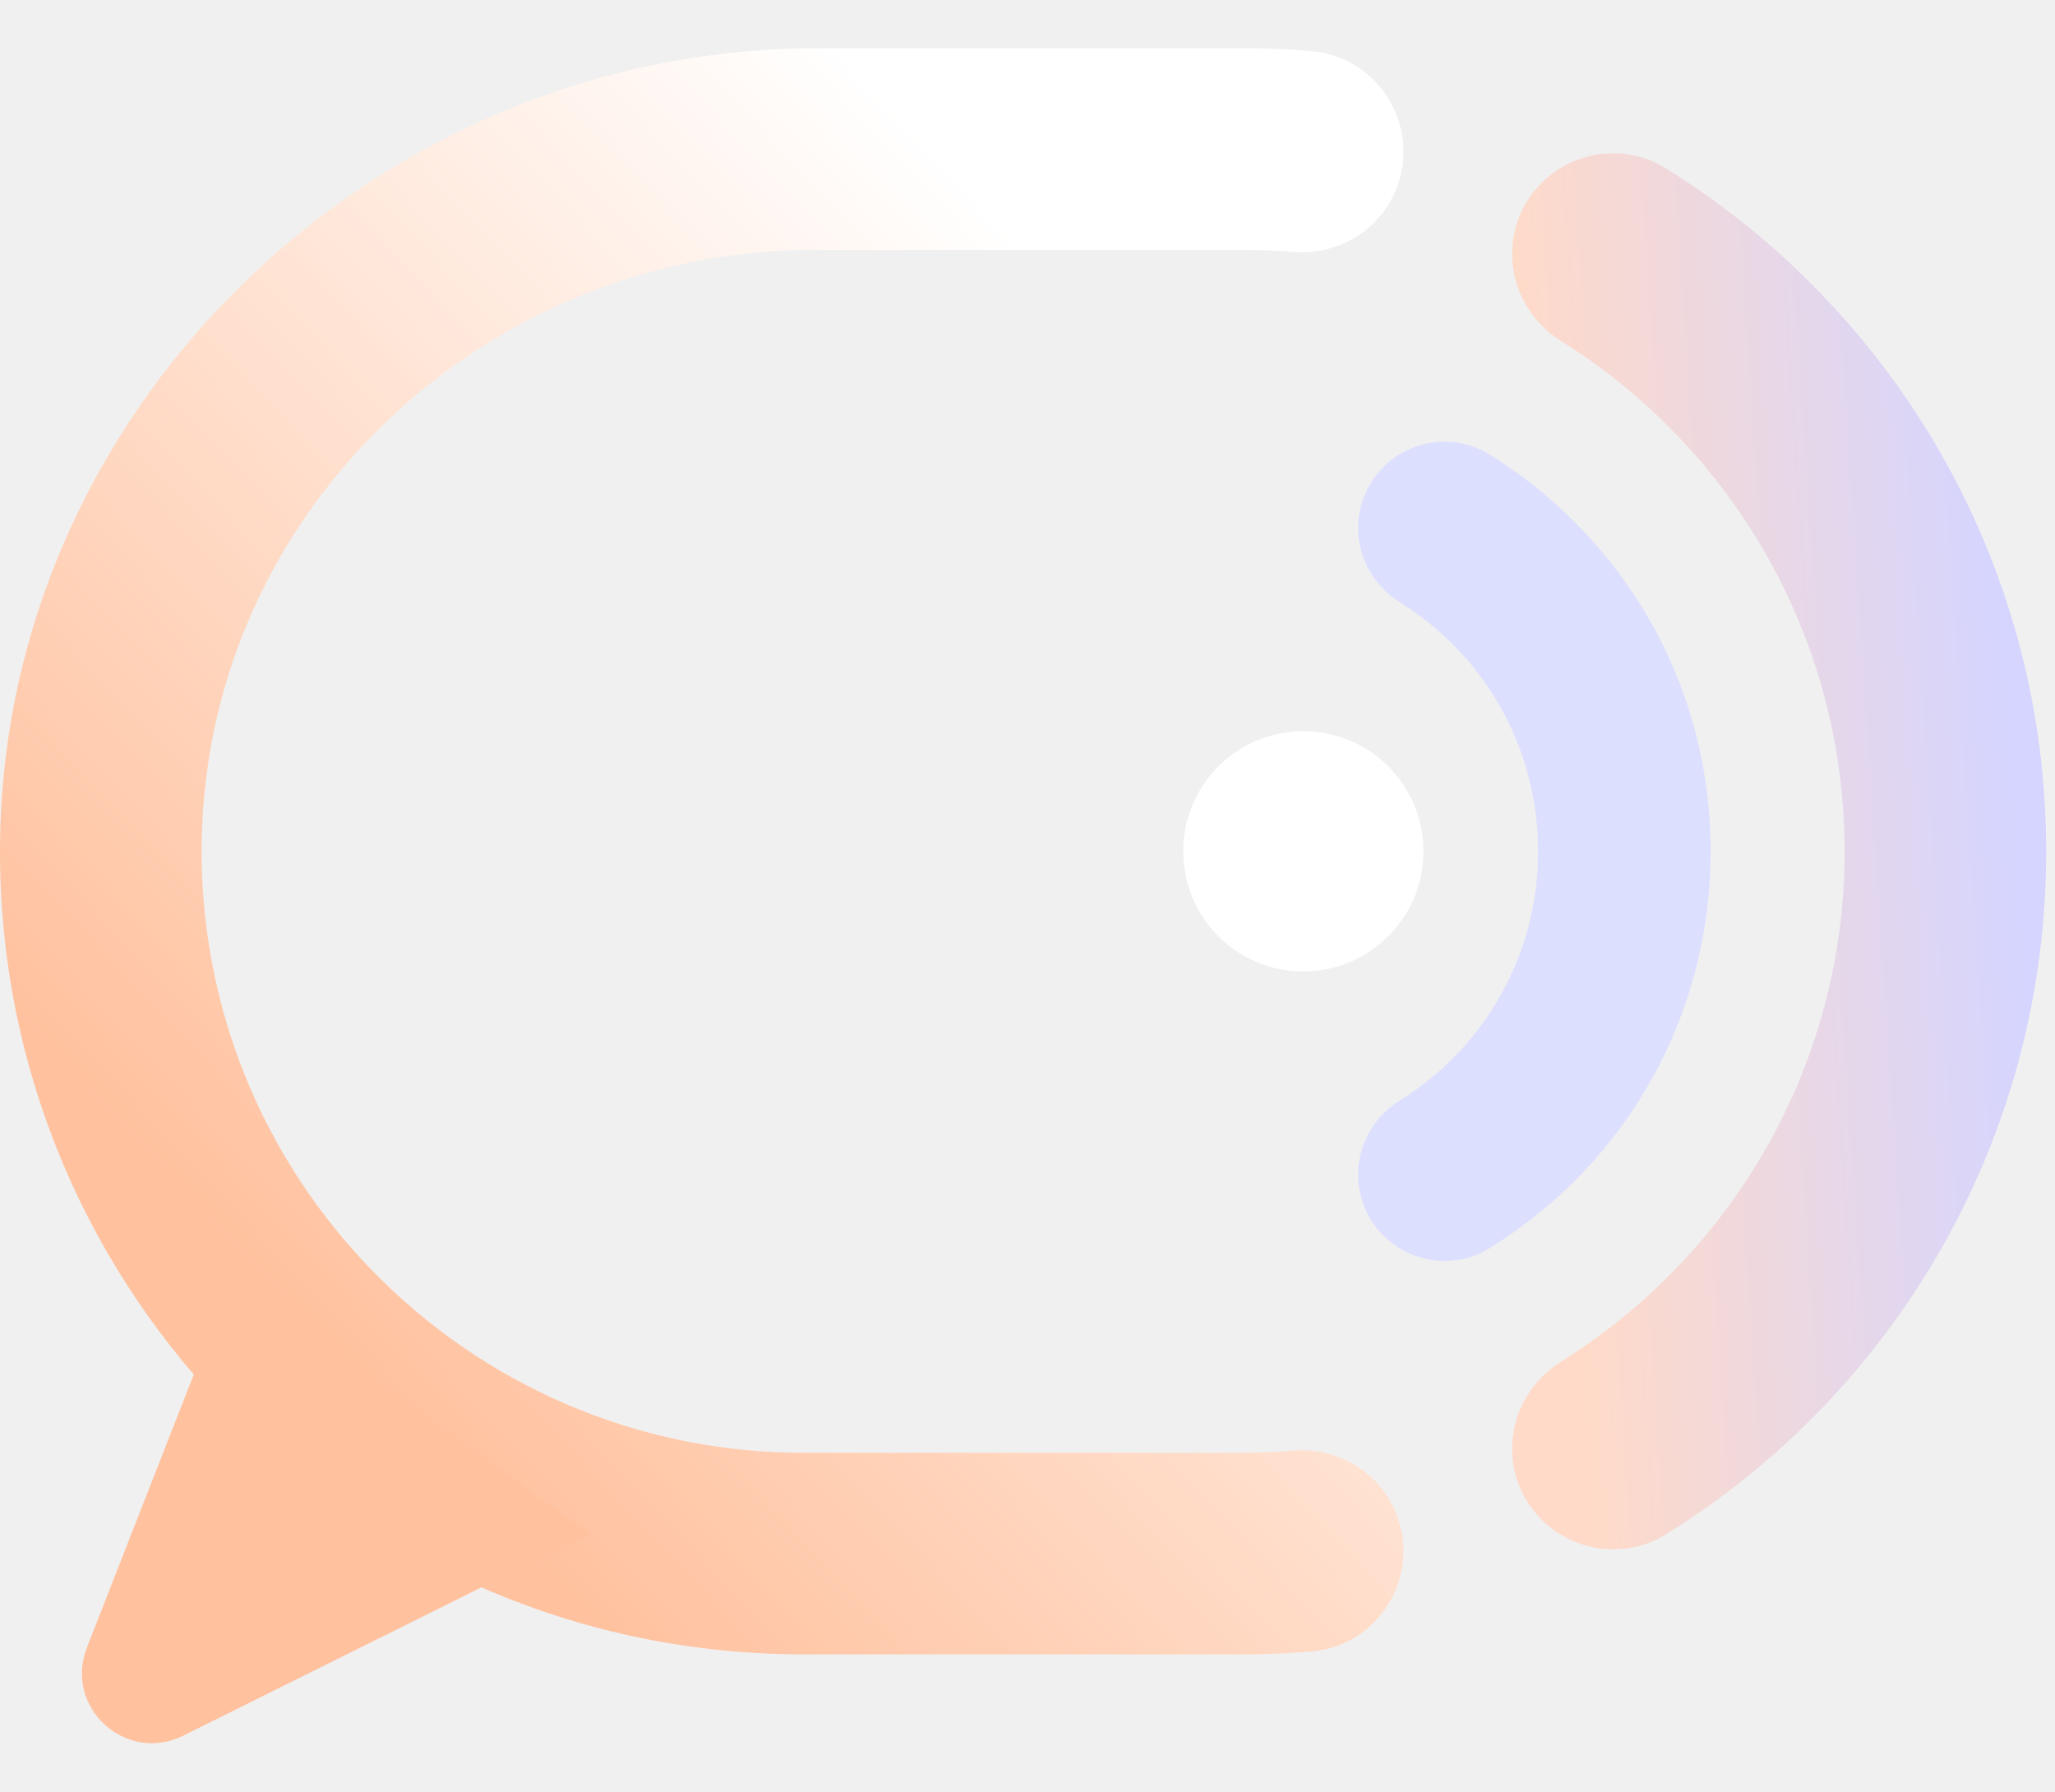
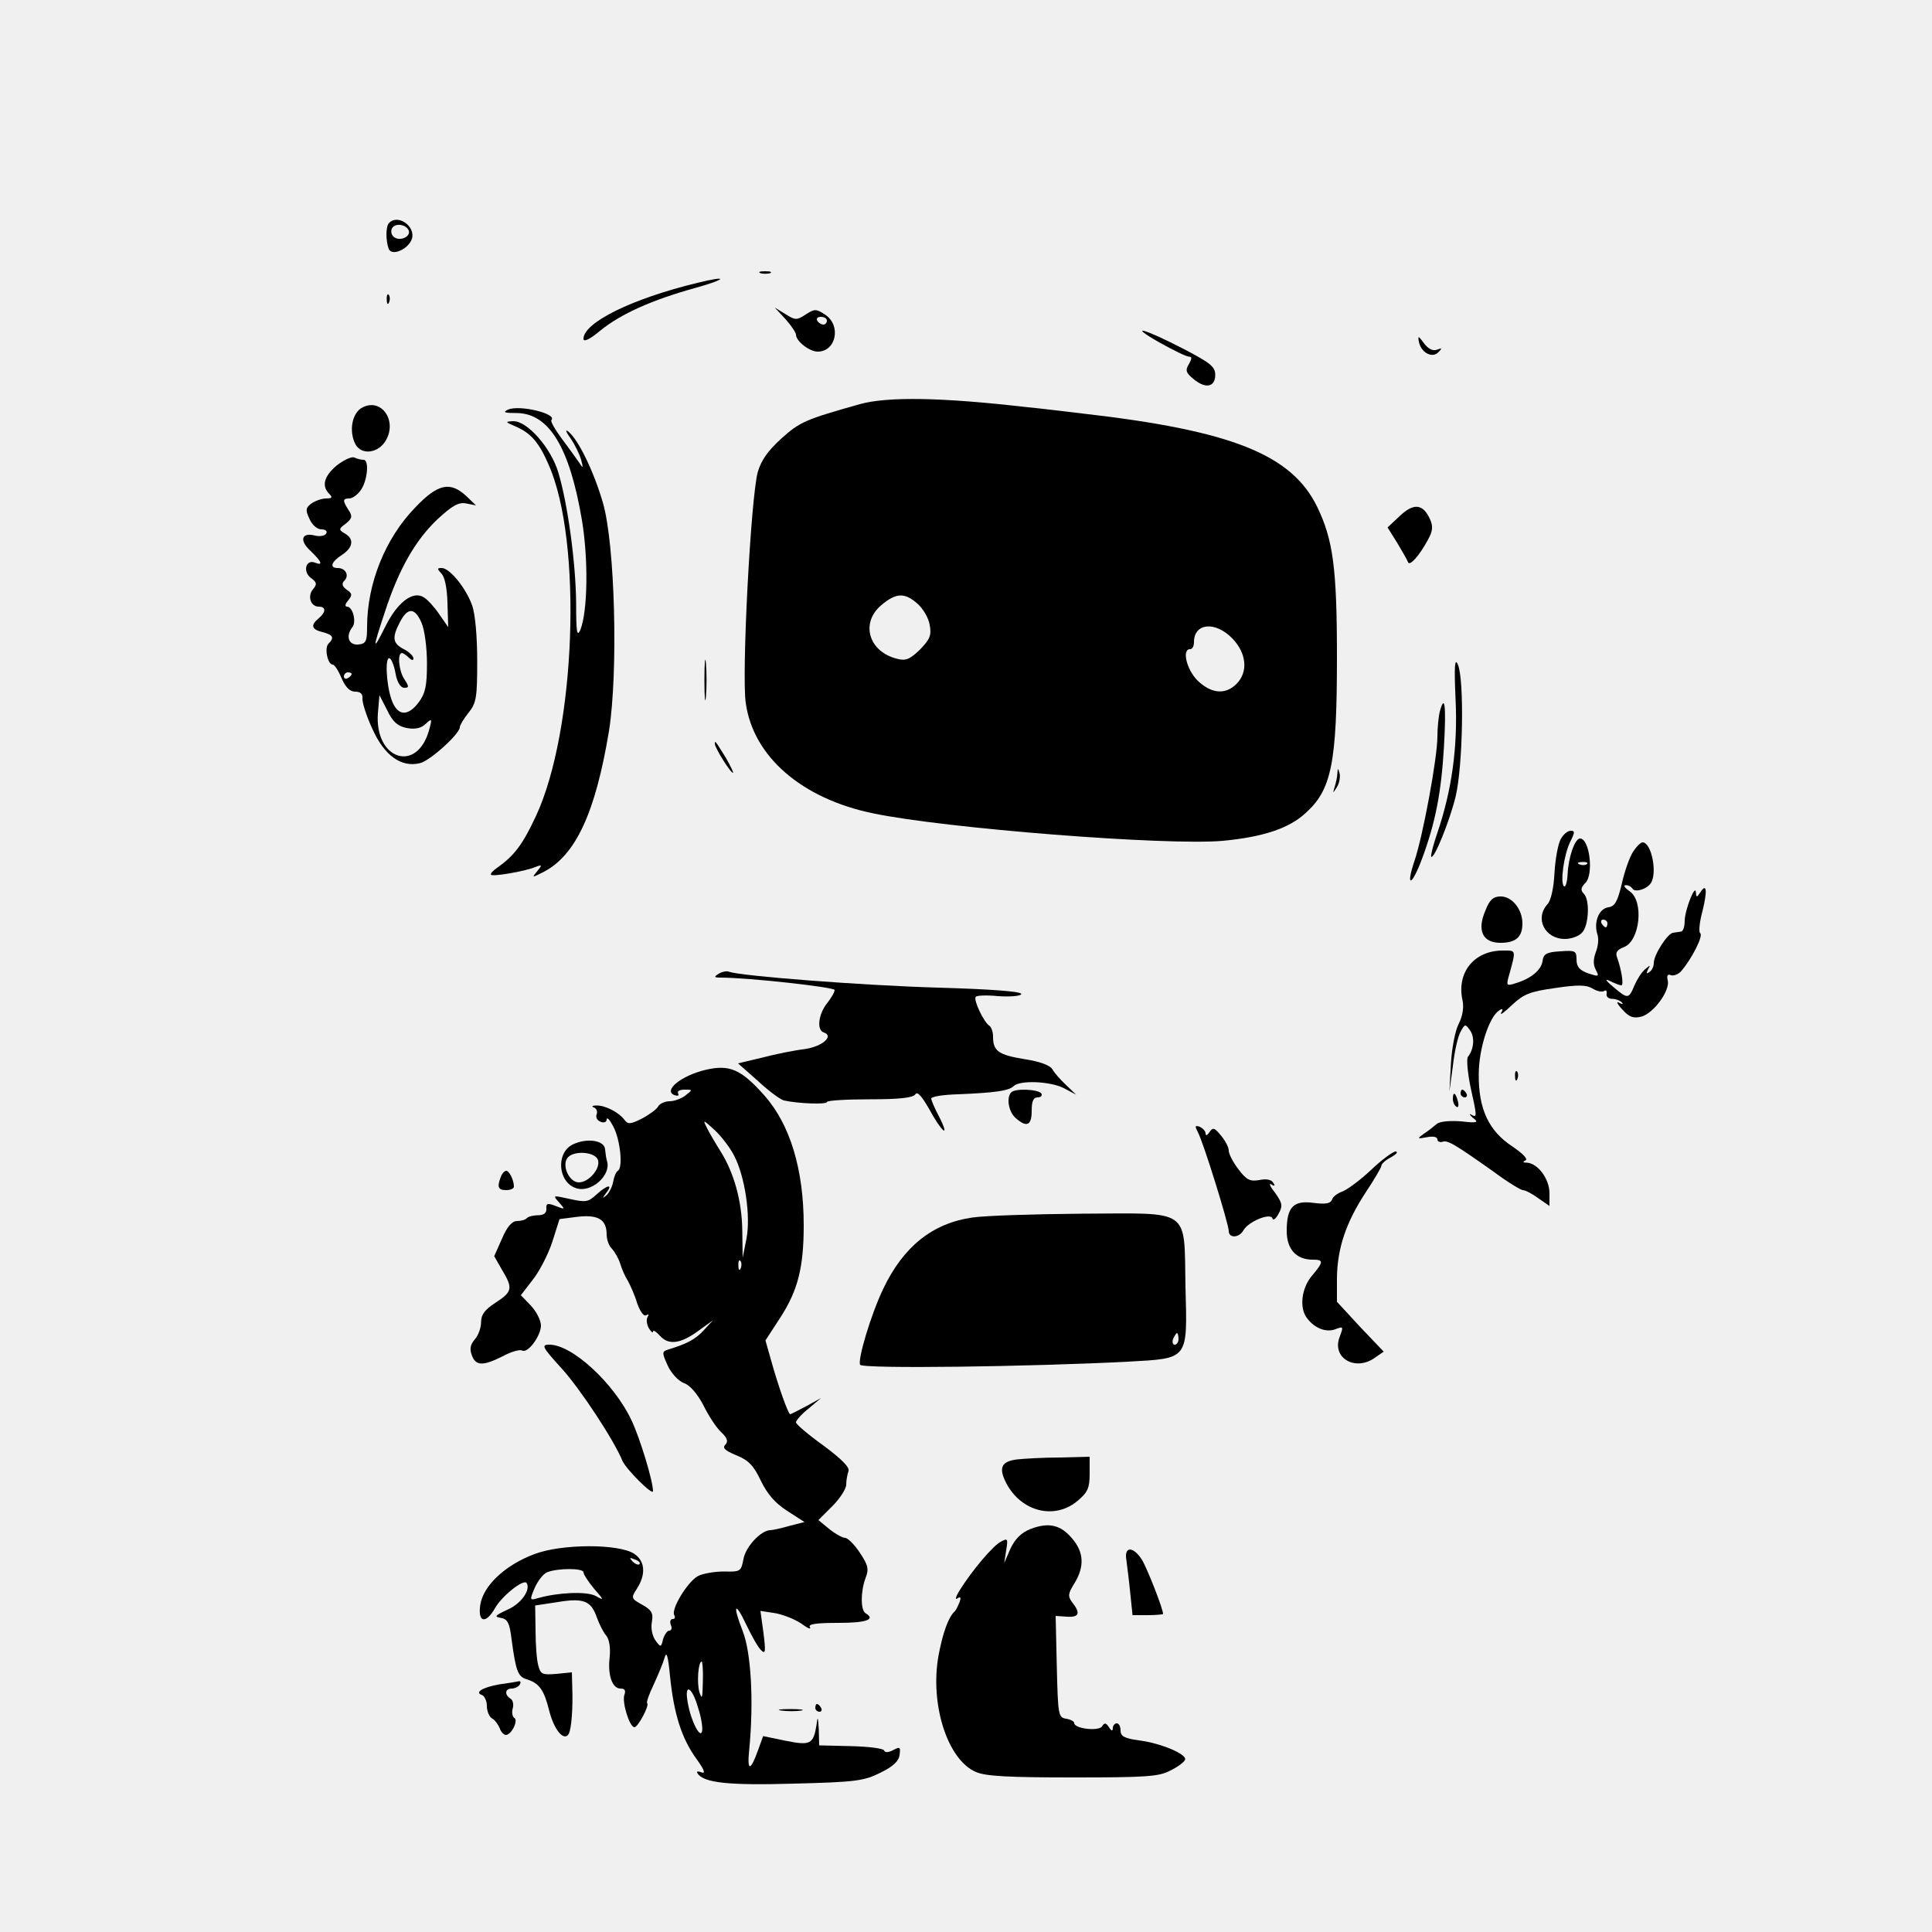
- <svg xmlns="http://www.w3.org/2000/svg" width="39" height="34" viewBox="0 0 39 34" fill="none">
-   <path d="M15.457 4.742H23.595C23.912 4.742 24.227 4.755 24.539 4.781C25.287 4.843 26.005 4.482 26.379 3.832C27.076 2.62 26.28 1.088 24.886 0.97C24.46 0.934 24.029 0.916 23.594 0.916H15.512C7.069 0.916 -0.058 7.823 0 16.265C0.029 20.431 1.731 24.2 4.465 26.934C7.223 29.692 11.033 31.396 15.241 31.396H23.594C24.029 31.396 24.46 31.378 24.886 31.342C26.28 31.224 27.076 29.692 26.379 28.48C26.005 27.83 25.287 27.469 24.539 27.53C24.227 27.556 23.912 27.57 23.594 27.57H15.241C8.854 27.57 3.676 22.298 3.83 15.879C3.979 9.648 9.224 4.742 15.457 4.742Z" fill="url(#paint0_linear_7127_2420)" />
-   <path d="M4.401 24.236L1.649 31.268C1.207 32.398 2.389 33.48 3.476 32.94L11.188 29.104L4.401 24.236Z" fill="#FFC19E" />
-   <path d="M29.875 9.898C29.397 9.418 28.858 8.991 28.275 8.629C27.897 8.393 27.45 8.323 27.015 8.432C26.579 8.541 26.215 8.817 25.99 9.208C25.849 9.457 25.774 9.736 25.774 10.016C25.774 10.589 26.068 11.116 26.561 11.425C28.207 12.453 29.19 14.222 29.19 16.157C29.19 18.092 28.207 19.861 26.56 20.889C25.8 21.365 25.551 22.34 25.992 23.108C26.285 23.615 26.831 23.93 27.417 23.93C27.72 23.93 28.016 23.846 28.272 23.686C30.898 22.059 32.465 19.244 32.465 16.157C32.466 13.792 31.546 11.569 29.875 9.898Z" fill="#DDDFFF" />
-   <path d="M24.734 18.436C23.475 18.436 22.455 17.415 22.455 16.156C22.455 14.897 23.475 13.876 24.734 13.876C25.994 13.876 27.014 14.897 27.014 16.156C27.014 17.415 25.994 18.436 24.734 18.436Z" fill="white" />
-   <path d="M38.833 16.158C38.833 21.635 35.947 26.434 31.613 29.12C31.302 29.313 30.958 29.403 30.618 29.403C29.954 29.403 29.305 29.056 28.949 28.44C28.429 27.535 28.741 26.395 29.627 25.84C32.856 23.824 35.007 20.238 35.007 16.158C35.007 12.078 32.856 8.489 29.627 6.473C29.033 6.101 28.696 5.465 28.696 4.814C28.696 4.496 28.779 4.172 28.949 3.873C29.488 2.936 30.699 2.625 31.617 3.196C32.618 3.819 33.543 4.551 34.371 5.382C37.128 8.139 38.833 11.95 38.833 16.158Z" fill="url(#paint1_linear_7127_2420)" />
-   <defs>
-     <linearGradient id="paint0_linear_7127_2420" x1="25.72" y1="11.338" x2="8.208" y2="27.786" gradientUnits="userSpaceOnUse">
-       <stop stop-color="white" />
-       <stop offset="1" stop-color="#FFC19E" />
-     </linearGradient>
-     <linearGradient id="paint1_linear_7127_2420" x1="39.187" y1="29.86" x2="30.211" y2="30.456" gradientUnits="userSpaceOnUse">
-       <stop stop-color="#D5D5FF" />
-       <stop offset="0.992" stop-color="#FFDAC8" />
-     </linearGradient>
-   </defs>
+ <svg xmlns="http://www.w3.org/2000/svg" version="1.0" width="500pt" height="500pt" viewBox="0 0 500 500" preserveAspectRatio="xMidYMid meet">
+   <g transform="translate(0,500) scale(0.1,-0.1)" fill="#000000" stroke="none">
+     <path d="M1007 4423 c-9 -8 -9 -46 -1 -67 8 -20 51 -1 60 26 10 32 -36 65 -59 41z m51 -20 c5 -17 -26 -29 -40 -15 -6 6 -7 15 -3 22 9 14 37 9 43 -7z" />
+     <path d="M1968 4293 c6 -2 18 -2 25 0 6 3 1 5 -13 5 -14 0 -19 -2 -12 -5z" />
+     <path d="M1805 4268 c-170 -41 -295 -103 -295 -145 0 -9 17 -1 43 21 54 44 135 80 247 111 82 23 86 33 5 13z" />
+     <path d="M1001 4224 c0 -11 3 -14 6 -6 3 7 2 16 -1 19 -3 4 -6 -2 -5 -13z" />
+     <path d="M2033 4174 c15 -17 27 -35 27 -40 0 -17 35 -44 56 -44 48 0 62 68 19 96 -23 15 -27 15 -50 0 -23 -15 -27 -15 -52 1 l-28 17 28 -30z m107 -4 c0 -5 -4 -10 -9 -10 -6 0 -13 5 -16 10 -3 6 1 10 9 10 9 0 16 -4 16 -10z" />
+     <path d="M3000 4114 c36 -20 70 -37 77 -37 8 0 8 -5 0 -19 -10 -16 -8 -23 12 -39 31 -26 56 -21 56 11 0 21 -13 31 -80 66 -104 54 -149 66 -65 18z" />
+     <path d="M3672 4116 c5 -28 34 -44 50 -28 11 11 10 12 -3 7 -11 -4 -23 2 -34 17 -14 19 -16 20 -13 4z" />
+     <path d="M2225 3954 c-142 -40 -155 -46 -203 -89 -35 -32 -52 -56 -61 -87 -18 -67 -42 -523 -31 -597 19 -139 145 -248 330 -286 187 -39 760 -84 905 -71 104 10 171 32 214 72 67 60 81 129 81 403 0 231 -10 304 -51 389 -66 136 -222 198 -609 242 -52 6 -115 14 -140 16 -224 26 -363 28 -435 8z m149 -516 c15 -13 29 -37 32 -55 5 -27 1 -37 -25 -64 -26 -25 -37 -30 -59 -24 -74 18 -96 93 -41 139 38 32 60 33 93 4z m815 -90 c37 -38 42 -87 11 -118 -29 -29 -66 -25 -101 9 -28 28 -41 81 -19 81 6 0 10 8 10 18 0 50 55 55 99 10z" />
+     <path d="M939 3946 c-28 -13 -37 -62 -19 -96 16 -29 60 -23 79 11 29 51 -12 109 -60 85z" />
+     <path d="M1315 3940 c-15 -7 -10 -9 24 -9 82 -2 135 -88 167 -277 17 -102 15 -236 -4 -284 -9 -20 -11 -5 -11 70 -1 105 -22 257 -46 337 -19 64 -80 133 -116 133 -23 -1 -22 -2 6 -14 39 -17 60 -41 85 -99 88 -199 70 -688 -33 -909 -34 -73 -56 -102 -98 -132 -13 -9 -21 -17 -18 -20 5 -5 88 9 114 20 18 7 19 6 5 -11 -14 -17 -14 -17 16 -2 84 43 135 154 170 365 24 151 16 484 -16 592 -23 79 -63 162 -89 183 -9 7 -7 0 6 -18 11 -16 23 -41 27 -55 6 -23 5 -23 -6 -6 -7 10 -27 38 -45 62 -17 23 -29 44 -26 47 16 16 -82 40 -112 27z" />
+     <path d="M871 3795 c-33 -28 -39 -53 -19 -73 9 -9 8 -12 -8 -12 -11 0 -28 -6 -38 -13 -15 -11 -16 -17 -5 -40 7 -16 20 -27 31 -27 11 0 16 -5 12 -11 -3 -6 -17 -8 -29 -5 -35 9 -41 -13 -11 -40 29 -28 33 -39 11 -30 -24 9 -32 -24 -10 -40 15 -11 16 -16 5 -29 -15 -18 -6 -45 15 -45 19 0 19 -14 0 -30 -22 -18 -19 -29 10 -36 27 -7 31 -14 15 -30 -11 -11 -2 -54 11 -54 5 0 15 -16 23 -35 10 -24 22 -35 35 -35 14 0 20 -6 19 -17 -1 -10 10 -46 26 -80 31 -69 75 -100 123 -88 26 6 103 76 103 93 0 5 10 22 23 38 20 25 22 40 22 134 0 62 -5 120 -13 143 -16 45 -58 97 -79 97 -12 0 -12 -2 -1 -14 9 -8 15 -38 16 -76 l2 -63 -23 33 c-12 18 -30 38 -40 44 -28 18 -68 -12 -99 -74 -34 -68 -35 -63 -2 36 36 111 79 186 136 240 39 36 55 45 75 41 l25 -5 -25 24 c-42 39 -74 32 -132 -29 -78 -80 -125 -197 -125 -310 0 -37 -3 -43 -23 -45 -25 -2 -33 22 -15 45 11 14 1 53 -14 53 -6 0 -5 7 3 16 11 14 11 18 -4 28 -12 9 -13 16 -6 23 14 14 3 33 -17 33 -22 0 -17 16 11 34 29 19 32 41 8 55 -17 10 -17 12 2 26 16 13 18 19 7 35 -16 25 -15 30 2 30 8 0 22 10 30 22 17 24 22 78 7 78 -5 0 -16 2 -24 6 -8 3 -28 -7 -46 -21z m220 -407 c8 -18 14 -65 14 -105 0 -57 -4 -77 -21 -100 -29 -39 -56 -36 -71 7 -14 41 -17 114 -4 106 5 -3 12 -22 15 -41 4 -21 13 -35 22 -35 13 0 13 3 0 23 -14 21 -18 67 -6 67 3 0 11 -5 18 -12 7 -7 12 -8 12 -2 0 6 -11 17 -25 24 -29 15 -31 30 -10 70 20 39 39 38 56 -2z m-181 -132 c0 -3 -4 -8 -10 -11 -5 -3 -10 -1 -10 4 0 6 5 11 10 11 6 0 10 -2 10 -4z m142 -140 c22 -4 37 -1 49 10 17 16 18 15 9 -17 -32 -111 -141 -74 -132 45 l4 47 20 -39 c14 -30 27 -41 50 -46z" />
+     <path d="M3623 3665 l-32 -30 25 -40 c13 -22 26 -44 28 -50 4 -11 29 16 52 59 12 22 13 34 5 52 -18 40 -42 43 -78 9z" />
+     <path d="M1823 3240 c0 -47 2 -66 4 -42 2 23 2 61 0 85 -2 23 -4 4 -4 -43z" />
+     <path d="M3767 3190 c6 -124 -10 -236 -47 -345 -11 -32 -18 -60 -16 -62 7 -8 47 90 63 155 19 78 23 303 6 342 -8 19 -10 -2 -6 -90z" />
+     <path d="M3726 3158 c-3 -13 -6 -41 -6 -64 0 -55 -37 -255 -59 -321 -24 -71 -8 -68 19 4 35 94 50 172 57 291 6 107 2 138 -11 90z" />
+     <path d="M1850 3075 c0 -10 40 -75 47 -75 2 0 -6 17 -18 38 -28 45 -29 47 -29 37z" />
+     <path d="M3461 2998 c0 -9 -4 -25 -7 -35 -5 -17 -5 -17 6 0 6 10 9 25 7 35 -4 15 -5 15 -6 0z" />
+     <path d="M4039 2828 c-7 -13 -14 -52 -16 -87 -2 -39 -9 -71 -18 -81 -34 -37 -7 -90 45 -90 16 0 36 7 44 16 18 18 21 85 5 101 -9 9 -8 16 4 28 22 22 11 115 -14 115 -13 0 -30 -48 -32 -92 -1 -20 -5 -34 -9 -32 -11 7 -1 82 16 116 12 24 12 28 1 28 -8 0 -20 -10 -26 -22z m68 -64 c-3 -3 -12 -4 -19 -1 -8 3 -5 6 6 6 11 1 17 -2 13 -5z" />
+     <path d="M4226 2795 c-9 -14 -22 -51 -29 -83 -11 -46 -18 -58 -35 -60 -24 -4 -38 -38 -28 -70 4 -11 2 -31 -4 -46 -7 -19 -7 -33 0 -46 9 -18 8 -18 -20 -9 -22 8 -30 17 -30 36 0 22 -3 24 -42 21 -36 -2 -44 -7 -46 -26 -4 -23 -30 -45 -71 -57 -21 -7 -23 -5 -17 16 20 73 21 69 -15 69 -74 0 -120 -57 -104 -129 4 -19 0 -41 -10 -61 -9 -17 -18 -64 -20 -103 l-4 -72 9 66 c4 37 13 77 20 89 11 20 12 21 24 4 13 -17 11 -49 -5 -69 -4 -6 -1 -39 6 -75 18 -81 18 -83 3 -75 -7 4 -5 0 4 -8 16 -12 12 -14 -31 -9 -30 2 -55 0 -63 -7 -7 -6 -22 -18 -33 -25 -18 -13 -18 -14 8 -9 16 3 27 1 27 -6 0 -5 6 -8 13 -6 13 5 30 -5 132 -77 36 -27 71 -48 76 -48 6 0 24 -9 40 -21 l29 -20 0 33 c0 37 -30 77 -58 79 -11 0 -12 2 -4 6 7 3 -6 17 -34 36 -61 40 -88 97 -87 187 0 66 27 149 53 165 9 6 11 4 5 -6 -4 -8 8 1 28 20 30 28 46 35 112 44 59 9 81 8 96 -1 11 -7 24 -10 30 -7 5 4 8 1 7 -7 -2 -7 5 -13 14 -13 9 0 20 -4 25 -9 5 -5 2 -6 -7 -1 -8 5 -5 -3 8 -17 19 -21 29 -24 50 -19 32 9 75 68 68 94 -3 13 0 17 9 13 7 -2 20 3 27 12 27 32 57 91 48 97 -4 3 -2 28 6 57 13 53 11 75 -6 48 -9 -13 -10 -13 -11 0 -1 25 -28 -43 -29 -72 0 -16 -4 -29 -10 -29 -5 -1 -15 -2 -20 -3 -14 -1 -50 -57 -50 -78 0 -9 -5 -20 -12 -24 -7 -5 -8 -3 -3 7 7 12 6 12 -7 1 -9 -7 -21 -26 -28 -42 -15 -36 -17 -36 -55 -4 -20 17 -23 22 -8 15 12 -6 25 -11 29 -11 7 0 0 42 -11 72 -5 13 0 20 18 27 41 16 52 118 15 144 -13 9 -18 16 -11 16 6 1 14 -3 18 -9 6 -10 36 -2 47 14 18 26 2 106 -21 106 -5 0 -16 -11 -25 -25z m-66 -185 c0 -5 -2 -10 -4 -10 -3 0 -8 5 -11 10 -3 6 -1 10 4 10 6 0 11 -4 11 -10z" />
+     <path d="M3844 2643 c-22 -51 -7 -83 39 -83 40 0 57 15 57 50 0 37 -27 70 -56 70 -19 0 -29 -8 -40 -37z" />
+     <path d="M1860 2480 c-13 -8 -12 -10 4 -10 75 0 296 -25 296 -32 0 -6 -9 -21 -20 -35 -22 -28 -27 -69 -8 -75 27 -9 -3 -36 -49 -43 -26 -3 -76 -13 -110 -22 l-63 -15 52 -46 c28 -26 58 -48 67 -50 35 -8 111 -11 111 -4 0 4 50 7 110 7 79 0 113 4 119 13 5 8 16 -4 35 -37 33 -61 56 -80 27 -22 -12 22 -21 44 -21 48 0 5 31 10 69 11 96 4 132 9 144 21 16 16 94 13 130 -5 l32 -17 -26 25 c-14 13 -30 31 -35 40 -6 11 -33 21 -73 27 -67 11 -81 21 -81 58 0 12 -4 24 -9 28 -14 8 -42 66 -36 75 2 4 29 5 58 2 30 -2 57 0 60 5 4 7 -76 13 -216 17 -201 6 -508 30 -540 41 -6 3 -19 0 -27 -5z" />
+     <path d="M1825 2231 c-62 -15 -109 -53 -80 -65 9 -3 13 -2 10 4 -3 6 4 10 16 10 22 0 22 0 3 -15 -10 -8 -29 -15 -41 -15 -12 0 -26 -6 -30 -14 -4 -7 -23 -21 -42 -31 -30 -15 -36 -15 -45 -3 -15 20 -51 38 -73 37 -10 0 -13 -3 -6 -5 7 -3 10 -11 7 -18 -3 -8 2 -16 10 -19 9 -4 16 -1 16 6 1 7 8 -1 17 -18 18 -33 26 -107 12 -115 -5 -3 -10 -16 -12 -28 -2 -12 -10 -28 -17 -35 -12 -10 -12 -9 -1 6 19 24 2 21 -26 -5 -21 -19 -27 -20 -68 -11 -45 10 -45 10 -28 -9 16 -18 16 -19 -9 -9 -21 8 -25 7 -24 -7 1 -11 -7 -17 -21 -17 -11 0 -25 -3 -29 -7 -4 -5 -16 -8 -26 -8 -13 0 -26 -15 -39 -46 l-20 -45 20 -35 c29 -48 27 -57 -16 -85 -28 -18 -38 -31 -38 -51 0 -14 -7 -34 -16 -44 -12 -14 -14 -25 -8 -41 10 -28 28 -29 80 -3 22 12 44 18 50 15 14 -9 48 36 49 64 0 14 -12 37 -26 52 l-26 27 30 39 c17 21 40 65 51 98 l19 60 47 6 c53 6 75 -7 75 -46 0 -13 6 -30 14 -37 7 -8 17 -25 21 -38 4 -14 13 -34 20 -45 6 -11 18 -37 24 -58 8 -22 17 -34 23 -31 7 4 8 2 4 -4 -4 -7 -2 -20 3 -29 6 -10 11 -14 11 -9 0 5 8 0 18 -11 22 -25 54 -21 101 14 l36 26 -23 -25 c-22 -24 -42 -35 -94 -51 -15 -5 -15 -8 0 -41 9 -20 27 -39 41 -45 16 -5 35 -27 51 -57 13 -27 34 -59 46 -70 17 -16 19 -25 11 -33 -8 -8 -1 -15 28 -27 32 -13 45 -26 64 -66 17 -35 37 -58 68 -78 l45 -29 -39 -10 c-21 -6 -43 -11 -49 -11 -24 0 -64 -42 -70 -75 -6 -32 -8 -33 -50 -32 -24 0 -55 -5 -68 -12 -27 -15 -70 -86 -61 -101 3 -5 2 -10 -4 -10 -6 0 -8 -7 -5 -15 4 -8 2 -15 -4 -15 -5 0 -12 -10 -16 -22 -5 -22 -6 -22 -20 -3 -8 12 -12 31 -9 47 4 23 0 31 -25 45 -29 16 -29 18 -14 41 24 37 22 72 -7 91 -40 26 -187 26 -258 -1 -75 -28 -132 -81 -140 -131 -7 -46 14 -51 38 -9 18 32 75 77 82 65 11 -18 -15 -54 -50 -69 -32 -15 -35 -18 -17 -21 18 -3 23 -14 28 -56 11 -81 16 -96 39 -103 33 -10 45 -28 58 -80 13 -52 39 -82 51 -61 7 14 11 66 9 121 l-1 38 -40 -4 c-37 -3 -41 -1 -47 22 -4 14 -7 54 -7 90 l-1 65 59 9 c67 11 86 3 101 -41 6 -16 16 -37 24 -46 8 -10 11 -31 9 -54 -6 -47 6 -83 28 -83 11 0 14 -5 10 -16 -7 -18 13 -84 26 -84 9 0 39 56 33 62 -3 2 5 24 17 49 11 24 24 55 28 69 5 18 9 5 14 -48 10 -98 30 -160 67 -212 21 -29 26 -41 15 -37 -10 4 -14 3 -11 -2 15 -25 80 -32 250 -27 159 4 181 7 223 28 33 16 48 30 50 46 3 21 1 22 -16 13 -13 -7 -22 -7 -24 -1 -2 5 -40 10 -85 11 l-83 2 -1 41 c-2 34 -3 36 -6 11 -8 -49 -16 -53 -80 -40 l-58 12 -13 -36 c-20 -56 -29 -56 -23 1 12 125 5 251 -17 307 -27 69 -20 79 10 15 13 -27 29 -56 37 -64 12 -12 13 -6 7 43 l-8 58 39 -6 c21 -4 51 -16 67 -27 16 -12 26 -16 22 -9 -5 8 16 11 73 11 74 0 98 9 71 25 -13 8 -13 56 0 91 9 23 7 33 -15 66 -14 21 -31 38 -38 38 -6 0 -25 10 -41 23 l-28 23 36 36 c20 20 36 45 36 56 0 11 3 27 6 35 3 10 -18 31 -65 66 -39 28 -71 55 -71 60 0 5 15 22 33 36 l32 27 -38 -21 c-21 -11 -40 -21 -42 -21 -5 0 -31 73 -49 138 l-15 53 39 60 c45 70 60 129 60 238 0 144 -35 260 -101 335 -61 69 -91 82 -154 67z m75 -222 c28 -54 43 -155 32 -214 l-10 -50 -1 71 c-1 75 -21 148 -56 204 -12 19 -28 46 -35 60 -12 24 -11 23 20 -5 17 -16 40 -46 50 -66z m17 -291 c-3 -8 -6 -5 -6 6 -1 11 2 17 5 13 3 -3 4 -12 1 -19z m-262 -766 c-3 -3 -11 0 -18 7 -9 10 -8 11 6 5 10 -3 15 -9 12 -12z m-145 -21 c0 -5 12 -24 27 -42 27 -31 27 -32 4 -19 -24 12 -96 9 -149 -6 -21 -6 -22 -6 -8 27 8 18 22 36 32 40 27 11 94 11 94 0z m309 -283 c-1 -43 -2 -48 -9 -27 -7 24 -3 79 6 79 2 0 4 -24 3 -52z m-12 -69 c8 -24 12 -51 10 -59 -4 -22 -29 26 -37 73 -10 53 11 43 27 -14z" />
+     <path d="M3921 2214 c0 -11 3 -14 6 -6 3 7 2 16 -1 19 -3 4 -6 -2 -5 -13z" />
+     <path d="M2617 2173 c-13 -13 -7 -50 11 -66 29 -26 42 -20 42 18 0 25 4 35 16 35 8 0 12 5 9 10 -7 11 -68 14 -78 3z" />
+     <path d="M3780 2170 c0 -5 5 -10 11 -10 5 0 7 5 4 10 -3 6 -8 10 -11 10 -2 0 -4 -4 -4 -10z" />
+     <path d="M3760 2156 c0 -8 4 -17 9 -20 5 -4 7 3 4 14 -6 23 -13 26 -13 6z" />
+     <path d="M3100 2070 c14 -25 80 -238 80 -256 0 -19 27 -18 38 2 13 23 70 46 75 31 2 -7 9 -1 16 12 11 20 10 27 -9 54 -13 16 -17 26 -10 22 9 -6 11 -4 5 4 -4 8 -18 11 -36 7 -24 -4 -33 0 -54 28 -14 18 -25 40 -25 48 0 9 -9 26 -20 39 -17 21 -21 22 -30 9 -5 -8 -10 -10 -10 -4 0 7 -7 14 -15 18 -13 4 -13 2 -5 -14z" />
+     <path d="M1482 2038 c-44 -22 -38 -98 9 -113 39 -13 91 33 80 70 -2 6 -4 19 -5 30 -1 24 -47 31 -84 13z m66 -42 c5 -22 -25 -56 -50 -56 -25 0 -45 44 -29 64 17 20 75 15 79 -8z" />
+     <path d="M3547 1971 c-29 -27 -62 -51 -74 -55 -11 -4 -24 -13 -26 -21 -4 -10 -17 -12 -48 -8 -52 7 -69 -11 -69 -73 0 -47 25 -74 67 -74 29 0 29 -5 -2 -42 -27 -32 -33 -84 -12 -110 20 -26 49 -37 73 -28 21 8 21 7 11 -20 -21 -54 40 -90 91 -54 l23 16 -61 64 -60 65 0 62 c1 76 23 143 75 222 22 33 40 64 40 68 0 5 11 15 25 22 14 8 19 14 12 15 -7 0 -37 -22 -65 -49z" />
+     <path d="M1296 1954 c-10 -26 -7 -34 14 -34 11 0 20 4 20 9 0 17 -12 41 -20 41 -4 0 -11 -7 -14 -16z" />
+     <path d="M2516 1849 c-103 -15 -178 -75 -230 -184 -33 -69 -67 -185 -60 -197 7 -11 443 -5 693 8 158 9 154 3 149 194 -4 206 17 190 -267 189 -124 -1 -252 -5 -285 -10z m534 -314 c0 -8 -4 -15 -10 -15 -5 0 -7 7 -4 15 4 8 8 15 10 15 2 0 4 -7 4 -15z" />
+     <path d="M1454 1458 c48 -53 135 -185 157 -239 10 -22 79 -91 79 -78 0 26 -34 138 -56 184 -45 95 -153 195 -212 195 -22 0 -19 -6 32 -62z" />
+     <path d="M2632 1223 c-41 -5 -48 -22 -28 -61 39 -75 126 -96 185 -46 26 22 31 33 31 70 l0 44 -77 -2 c-43 0 -93 -3 -111 -5z" />
+     <path d="M2667 1043 c-25 -10 -40 -26 -52 -51 l-16 -37 5 33 c5 30 4 32 -14 22 -20 -10 -74 -74 -106 -125 -10 -16 -13 -26 -7 -22 9 6 11 3 6 -10 -4 -10 -9 -20 -12 -23 -16 -14 -31 -55 -42 -114 -23 -126 23 -271 97 -302 25 -11 86 -14 251 -14 188 0 223 2 252 18 19 9 36 22 38 28 5 14 -63 43 -120 50 -37 5 -47 11 -47 25 0 11 -4 19 -10 19 -5 0 -10 -6 -10 -12 0 -9 -4 -8 -10 2 -8 12 -12 12 -18 2 -9 -13 -72 -6 -72 9 0 4 -9 9 -21 11 -20 3 -21 10 -24 134 l-3 132 29 -2 c32 -2 36 9 14 37 -12 16 -11 23 6 50 26 43 24 80 -6 115 -30 36 -61 43 -108 25z" />
+     <path d="M2915 963 c2 -16 7 -54 10 -85 l6 -58 40 0 c21 0 39 2 39 3 0 14 -42 120 -55 141 -23 35 -46 34 -40 -1z" />
+     <path d="M1293 641 c-45 -8 -66 -21 -45 -28 6 -3 12 -15 12 -28 0 -13 6 -28 13 -32 8 -4 16 -16 20 -25 3 -10 11 -18 16 -18 15 0 33 38 22 44 -5 3 -7 15 -4 25 3 10 0 22 -6 25 -16 10 -14 26 3 26 8 0 18 5 21 10 3 6 3 9 -2 9 -4 -1 -27 -5 -50 -8z" />
+     <path d="M2110 580 c0 -5 5 -10 11 -10 5 0 7 5 4 10 -3 6 -8 10 -11 10 -2 0 -4 -4 -4 -10z" />
+     <path d="M2023 573 c15 -2 37 -2 50 0 12 2 0 4 -28 4 -27 0 -38 -2 -22 -4z" />
+   </g>
</svg>
